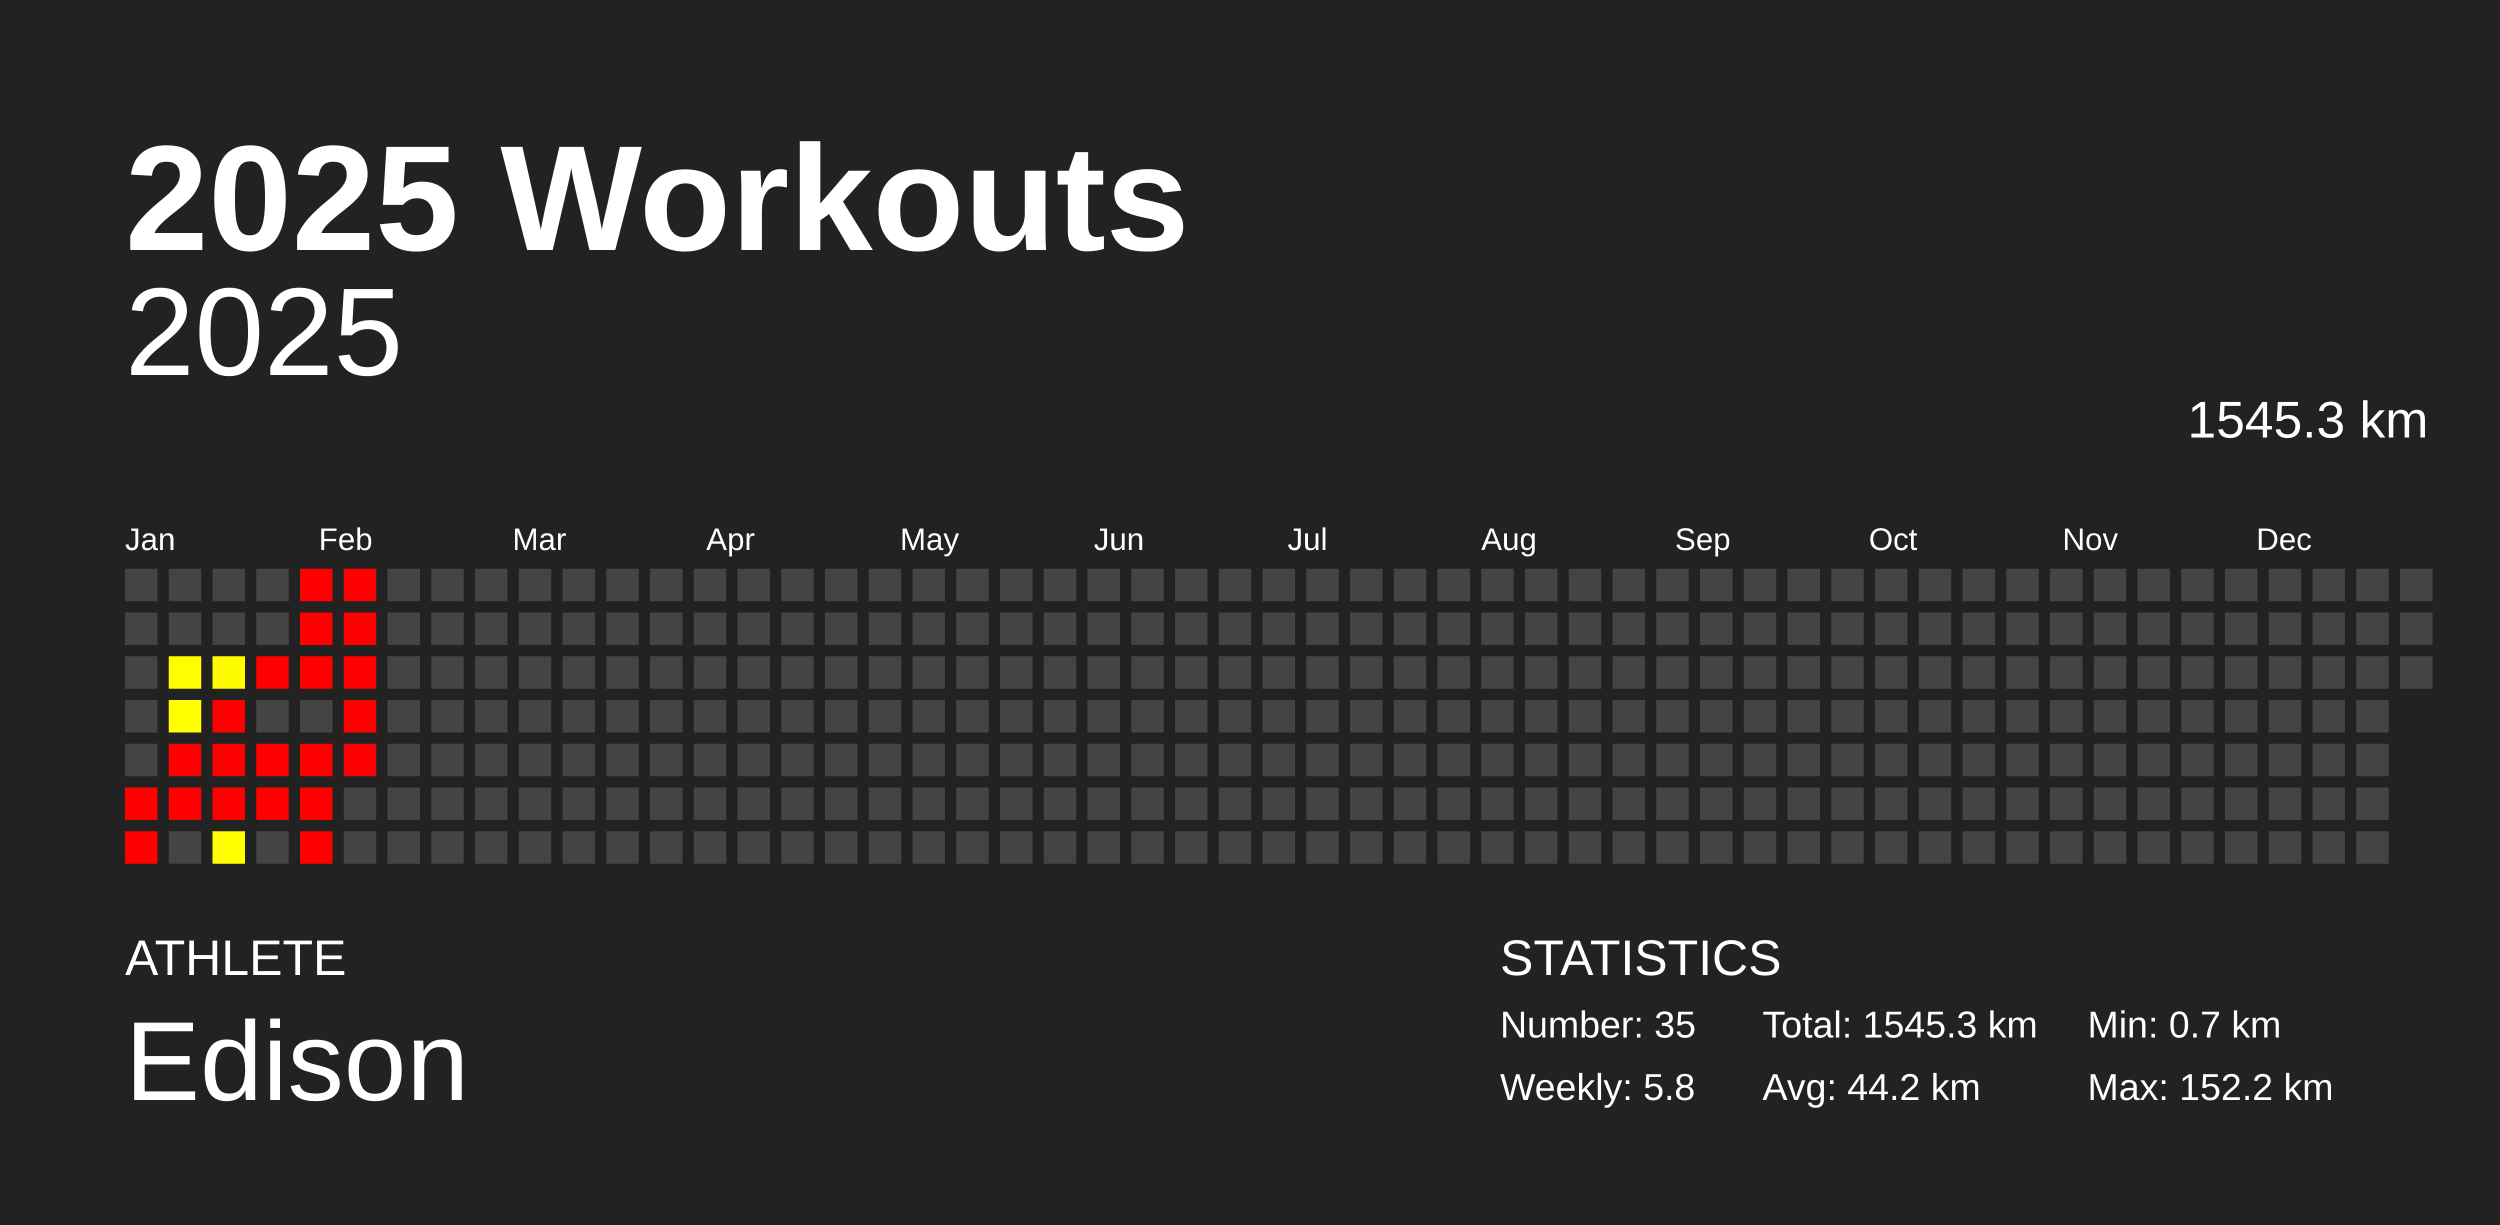
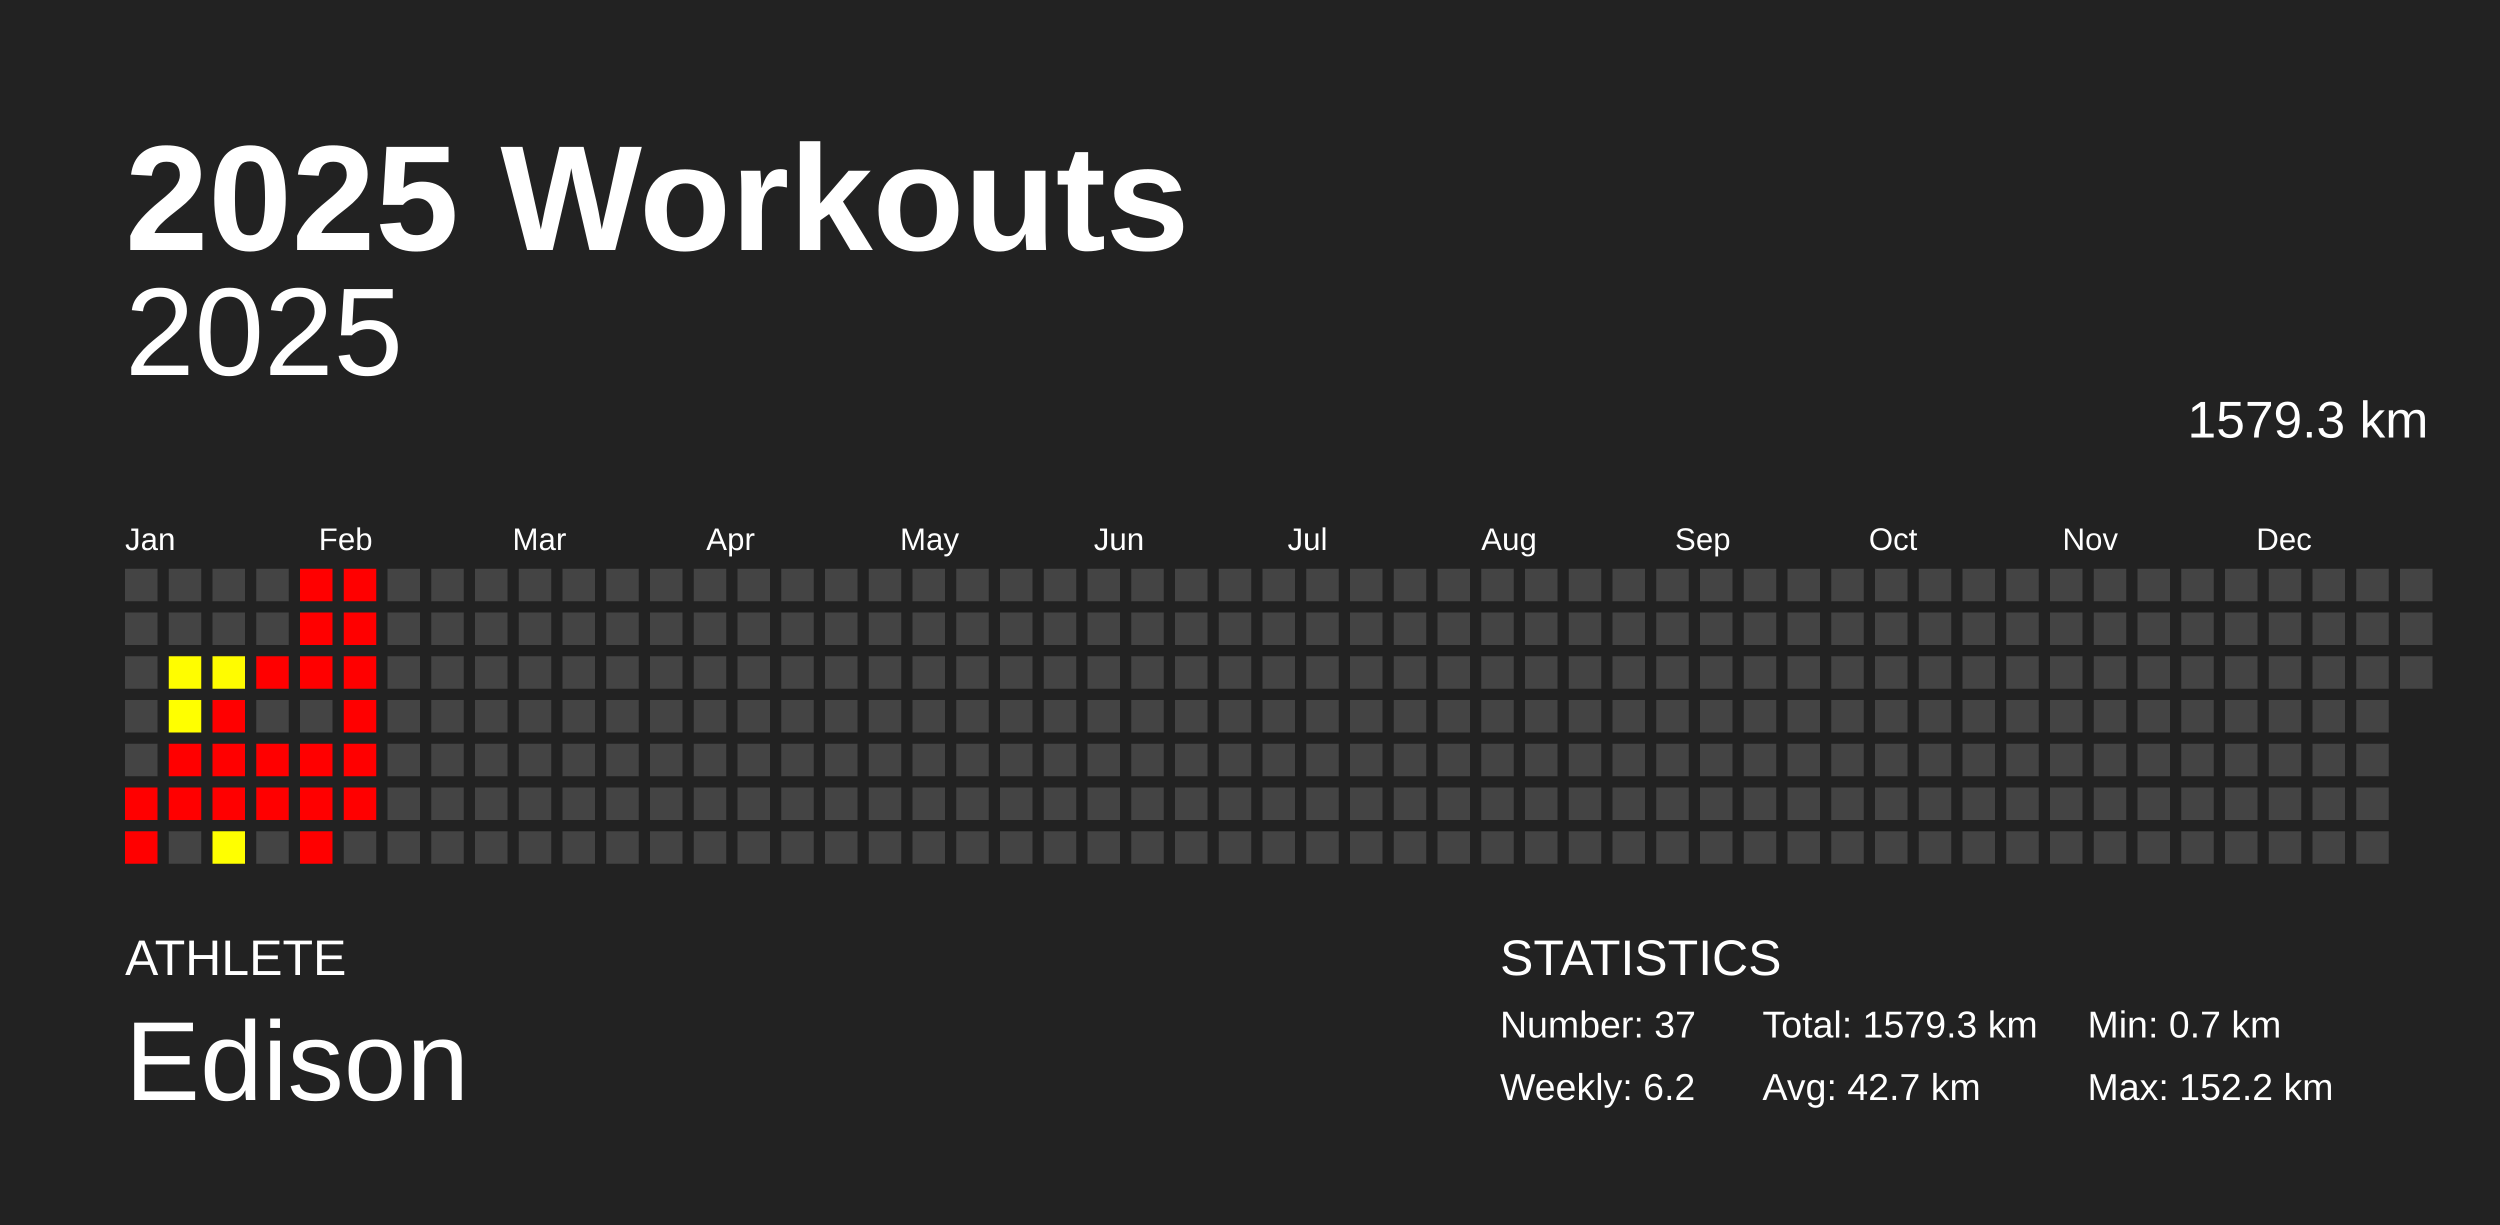
<svg xmlns="http://www.w3.org/2000/svg" baseProfile="full" height="98mm" version="1.1" viewBox="0,0,200,98" width="200mm">
  <defs />
  <rect fill="#222222" height="98" width="200" x="0" y="0" />
  <text fill="#FFFFFF" style="font-size:12px; font-family:Arial; font-weight:bold;" x="10" y="20">2025 Workouts</text>
  <text fill="#FFFFFF" style="font-size:4px; font-family:Arial" x="10" y="78">ATHLETE</text>
  <text fill="#FFFFFF" style="font-size:9px; font-family:Arial" x="10" y="88">Edison</text>
  <text fill="#FFFFFF" style="font-size:4px; font-family:Arial" x="120" y="78">STATISTICS</text>
-   <text fill="#FFFFFF" style="font-size:3px; font-family:Arial" x="120" y="83">Number: 35</text>
-   <text fill="#FFFFFF" style="font-size:3px; font-family:Arial" x="120" y="88">Weekly: 5.8</text>
-   <text fill="#FFFFFF" style="font-size:3px; font-family:Arial" x="141" y="83">Total: 1545.3 km</text>
-   <text fill="#FFFFFF" style="font-size:3px; font-family:Arial" x="141" y="88">Avg: 44.2 km</text>
+   <text fill="#FFFFFF" style="font-size:3px; font-family:Arial" x="120" y="83">Number: 37</text>
+   <text fill="#FFFFFF" style="font-size:3px; font-family:Arial" x="120" y="88">Weekly: 6.2</text>
+   <text fill="#FFFFFF" style="font-size:3px; font-family:Arial" x="141" y="83">Total: 1579.3 km</text>
+   <text fill="#FFFFFF" style="font-size:3px; font-family:Arial" x="141" y="88">Avg: 42.7 km</text>
  <text fill="#FFFFFF" style="font-size:3px; font-family:Arial" x="167" y="83">Min: 0.7 km</text>
  <text fill="#FFFFFF" style="font-size:3px; font-family:Arial" x="167" y="88">Max: 152.2 km</text>
  <text alignment-baseline="hanging" fill="#FFFFFF" style="font-size:10.0px; font-family:Arial;" x="10" y="30">2025</text>
-   <text alignment-baseline="hanging" fill="#FFFFFF" style="font-size:4.125px; font-family:Arial;" x="175" y="35">1545.3 km</text>
+   <text alignment-baseline="hanging" fill="#FFFFFF" style="font-size:4.125px; font-family:Arial;" x="175" y="35">1579.3 km</text>
  <text fill="#FFFFFF" style="font-size:2.5px; font-family:Arial" x="10.0" y="44">Jan</text>
  <text fill="#FFFFFF" style="font-size:2.5px; font-family:Arial" x="25.5" y="44">Feb</text>
  <text fill="#FFFFFF" style="font-size:2.5px; font-family:Arial" x="41.0" y="44">Mar</text>
  <text fill="#FFFFFF" style="font-size:2.5px; font-family:Arial" x="56.5" y="44">Apr</text>
  <text fill="#FFFFFF" style="font-size:2.5px; font-family:Arial" x="72.0" y="44">May</text>
  <text fill="#FFFFFF" style="font-size:2.5px; font-family:Arial" x="87.5" y="44">Jun</text>
  <text fill="#FFFFFF" style="font-size:2.5px; font-family:Arial" x="103.0" y="44">Jul</text>
  <text fill="#FFFFFF" style="font-size:2.5px; font-family:Arial" x="118.5" y="44">Aug</text>
  <text fill="#FFFFFF" style="font-size:2.5px; font-family:Arial" x="134.0" y="44">Sep</text>
  <text fill="#FFFFFF" style="font-size:2.5px; font-family:Arial" x="149.5" y="44">Oct</text>
  <text fill="#FFFFFF" style="font-size:2.5px; font-family:Arial" x="165.0" y="44">Nov</text>
  <text fill="#FFFFFF" style="font-size:2.5px; font-family:Arial" x="180.5" y="44">Dec</text>
  <rect fill="#444444" height="2.6" width="2.6" x="10.0" y="45.5" />
  <rect fill="#444444" height="2.6" width="2.6" x="10.0" y="49.0" />
  <rect fill="#444444" height="2.6" width="2.6" x="10.0" y="52.5" />
  <rect fill="#444444" height="2.6" width="2.6" x="10.0" y="56.0" />
  <rect fill="#444444" height="2.6" width="2.6" x="10.0" y="59.5" />
  <rect fill="red" height="2.6" width="2.6" x="10.0" y="63.0" />
  <rect fill="red" height="2.6" width="2.6" x="10.0" y="66.5" />
  <rect fill="#444444" height="2.6" width="2.6" x="13.5" y="45.5" />
  <rect fill="#444444" height="2.6" width="2.6" x="13.5" y="49.0" />
  <rect fill="#fffd00" height="2.6" width="2.6" x="13.5" y="52.5" />
  <rect fill="#ffff00" height="2.6" width="2.6" x="13.5" y="56.0" />
  <rect fill="red" height="2.6" width="2.6" x="13.5" y="59.5" />
  <rect fill="red" height="2.6" width="2.6" x="13.5" y="63.0" />
  <rect fill="#444444" height="2.6" width="2.6" x="13.5" y="66.5" />
  <rect fill="#444444" height="2.6" width="2.6" x="17.0" y="45.5" />
  <rect fill="#444444" height="2.6" width="2.6" x="17.0" y="49.0" />
  <rect fill="#fffc00" height="2.6" width="2.6" x="17.0" y="52.5" />
  <rect fill="red" height="2.6" width="2.6" x="17.0" y="56.0" />
  <rect fill="red" height="2.6" width="2.6" x="17.0" y="59.5" />
  <rect fill="red" height="2.6" width="2.6" x="17.0" y="63.0" />
  <rect fill="#ffff00" height="2.6" width="2.6" x="17.0" y="66.5" />
  <rect fill="#444444" height="2.6" width="2.6" x="20.5" y="45.5" />
  <rect fill="#444444" height="2.6" width="2.6" x="20.5" y="49.0" />
  <rect fill="red" height="2.6" width="2.6" x="20.5" y="52.5" />
  <rect fill="#444444" height="2.6" width="2.6" x="20.5" y="56.0" />
  <rect fill="red" height="2.6" width="2.6" x="20.5" y="59.5" />
  <rect fill="red" height="2.6" width="2.6" x="20.5" y="63.0" />
  <rect fill="#444444" height="2.6" width="2.6" x="20.5" y="66.5" />
  <rect fill="red" height="2.6" width="2.6" x="24.0" y="45.5" />
  <rect fill="red" height="2.6" width="2.6" x="24.0" y="49.0" />
  <rect fill="red" height="2.6" width="2.6" x="24.0" y="52.5" />
  <rect fill="#444444" height="2.6" width="2.6" x="24.0" y="56.0" />
  <rect fill="red" height="2.6" width="2.6" x="24.0" y="59.5" />
  <rect fill="red" height="2.6" width="2.6" x="24.0" y="63.0" />
  <rect fill="red" height="2.6" width="2.6" x="24.0" y="66.5" />
  <rect fill="red" height="2.6" width="2.6" x="27.5" y="45.5" />
  <rect fill="red" height="2.6" width="2.6" x="27.5" y="49.0" />
  <rect fill="red" height="2.6" width="2.6" x="27.5" y="52.5" />
  <rect fill="red" height="2.6" width="2.6" x="27.5" y="56.0" />
  <rect fill="red" height="2.6" width="2.6" x="27.5" y="59.5" />
-   <rect fill="#444444" height="2.6" width="2.6" x="27.5" y="63.0" />
+   <rect fill="red" height="2.6" width="2.6" x="27.5" y="63.0" />
  <rect fill="#444444" height="2.6" width="2.6" x="27.5" y="66.5" />
  <rect fill="#444444" height="2.6" width="2.6" x="31.0" y="45.5" />
  <rect fill="#444444" height="2.6" width="2.6" x="31.0" y="49.0" />
  <rect fill="#444444" height="2.6" width="2.6" x="31.0" y="52.5" />
  <rect fill="#444444" height="2.6" width="2.6" x="31.0" y="56.0" />
  <rect fill="#444444" height="2.6" width="2.6" x="31.0" y="59.5" />
  <rect fill="#444444" height="2.6" width="2.6" x="31.0" y="63.0" />
  <rect fill="#444444" height="2.6" width="2.6" x="31.0" y="66.5" />
  <rect fill="#444444" height="2.6" width="2.6" x="34.5" y="45.5" />
  <rect fill="#444444" height="2.6" width="2.6" x="34.5" y="49.0" />
  <rect fill="#444444" height="2.6" width="2.6" x="34.5" y="52.5" />
  <rect fill="#444444" height="2.6" width="2.6" x="34.5" y="56.0" />
  <rect fill="#444444" height="2.6" width="2.6" x="34.5" y="59.5" />
  <rect fill="#444444" height="2.6" width="2.6" x="34.5" y="63.0" />
  <rect fill="#444444" height="2.6" width="2.6" x="34.5" y="66.5" />
  <rect fill="#444444" height="2.6" width="2.6" x="38.0" y="45.5" />
  <rect fill="#444444" height="2.6" width="2.6" x="38.0" y="49.0" />
  <rect fill="#444444" height="2.6" width="2.6" x="38.0" y="52.5" />
  <rect fill="#444444" height="2.6" width="2.6" x="38.0" y="56.0" />
  <rect fill="#444444" height="2.6" width="2.6" x="38.0" y="59.5" />
  <rect fill="#444444" height="2.6" width="2.6" x="38.0" y="63.0" />
  <rect fill="#444444" height="2.6" width="2.6" x="38.0" y="66.5" />
  <rect fill="#444444" height="2.6" width="2.6" x="41.5" y="45.5" />
  <rect fill="#444444" height="2.6" width="2.6" x="41.5" y="49.0" />
  <rect fill="#444444" height="2.6" width="2.6" x="41.5" y="52.5" />
  <rect fill="#444444" height="2.6" width="2.6" x="41.5" y="56.0" />
  <rect fill="#444444" height="2.6" width="2.6" x="41.5" y="59.5" />
  <rect fill="#444444" height="2.6" width="2.6" x="41.5" y="63.0" />
  <rect fill="#444444" height="2.6" width="2.6" x="41.5" y="66.5" />
  <rect fill="#444444" height="2.6" width="2.6" x="45.0" y="45.5" />
  <rect fill="#444444" height="2.6" width="2.6" x="45.0" y="49.0" />
  <rect fill="#444444" height="2.6" width="2.6" x="45.0" y="52.5" />
  <rect fill="#444444" height="2.6" width="2.6" x="45.0" y="56.0" />
  <rect fill="#444444" height="2.6" width="2.6" x="45.0" y="59.5" />
  <rect fill="#444444" height="2.6" width="2.6" x="45.0" y="63.0" />
  <rect fill="#444444" height="2.6" width="2.6" x="45.0" y="66.5" />
  <rect fill="#444444" height="2.6" width="2.6" x="48.5" y="45.5" />
  <rect fill="#444444" height="2.6" width="2.6" x="48.5" y="49.0" />
  <rect fill="#444444" height="2.6" width="2.6" x="48.5" y="52.5" />
  <rect fill="#444444" height="2.6" width="2.6" x="48.5" y="56.0" />
  <rect fill="#444444" height="2.6" width="2.6" x="48.5" y="59.5" />
  <rect fill="#444444" height="2.6" width="2.6" x="48.5" y="63.0" />
  <rect fill="#444444" height="2.6" width="2.6" x="48.5" y="66.5" />
  <rect fill="#444444" height="2.6" width="2.6" x="52.0" y="45.5" />
  <rect fill="#444444" height="2.6" width="2.6" x="52.0" y="49.0" />
  <rect fill="#444444" height="2.6" width="2.6" x="52.0" y="52.5" />
  <rect fill="#444444" height="2.6" width="2.6" x="52.0" y="56.0" />
  <rect fill="#444444" height="2.6" width="2.6" x="52.0" y="59.5" />
  <rect fill="#444444" height="2.6" width="2.6" x="52.0" y="63.0" />
  <rect fill="#444444" height="2.6" width="2.6" x="52.0" y="66.5" />
  <rect fill="#444444" height="2.6" width="2.6" x="55.5" y="45.5" />
  <rect fill="#444444" height="2.6" width="2.6" x="55.5" y="49.0" />
  <rect fill="#444444" height="2.6" width="2.6" x="55.5" y="52.5" />
  <rect fill="#444444" height="2.6" width="2.6" x="55.5" y="56.0" />
  <rect fill="#444444" height="2.6" width="2.6" x="55.5" y="59.5" />
  <rect fill="#444444" height="2.6" width="2.6" x="55.5" y="63.0" />
  <rect fill="#444444" height="2.6" width="2.6" x="55.5" y="66.5" />
  <rect fill="#444444" height="2.6" width="2.6" x="59.0" y="45.5" />
  <rect fill="#444444" height="2.6" width="2.6" x="59.0" y="49.0" />
  <rect fill="#444444" height="2.6" width="2.6" x="59.0" y="52.5" />
  <rect fill="#444444" height="2.6" width="2.6" x="59.0" y="56.0" />
  <rect fill="#444444" height="2.6" width="2.6" x="59.0" y="59.5" />
  <rect fill="#444444" height="2.6" width="2.6" x="59.0" y="63.0" />
  <rect fill="#444444" height="2.6" width="2.6" x="59.0" y="66.5" />
  <rect fill="#444444" height="2.6" width="2.6" x="62.5" y="45.5" />
  <rect fill="#444444" height="2.6" width="2.6" x="62.5" y="49.0" />
  <rect fill="#444444" height="2.6" width="2.6" x="62.5" y="52.5" />
  <rect fill="#444444" height="2.6" width="2.6" x="62.5" y="56.0" />
  <rect fill="#444444" height="2.6" width="2.6" x="62.5" y="59.5" />
  <rect fill="#444444" height="2.6" width="2.6" x="62.5" y="63.0" />
  <rect fill="#444444" height="2.6" width="2.6" x="62.5" y="66.5" />
  <rect fill="#444444" height="2.6" width="2.6" x="66.0" y="45.5" />
  <rect fill="#444444" height="2.6" width="2.6" x="66.0" y="49.0" />
  <rect fill="#444444" height="2.6" width="2.6" x="66.0" y="52.5" />
  <rect fill="#444444" height="2.6" width="2.6" x="66.0" y="56.0" />
  <rect fill="#444444" height="2.6" width="2.6" x="66.0" y="59.5" />
  <rect fill="#444444" height="2.6" width="2.6" x="66.0" y="63.0" />
  <rect fill="#444444" height="2.6" width="2.6" x="66.0" y="66.5" />
  <rect fill="#444444" height="2.6" width="2.6" x="69.5" y="45.5" />
  <rect fill="#444444" height="2.6" width="2.6" x="69.5" y="49.0" />
  <rect fill="#444444" height="2.6" width="2.6" x="69.5" y="52.5" />
  <rect fill="#444444" height="2.6" width="2.6" x="69.5" y="56.0" />
  <rect fill="#444444" height="2.6" width="2.6" x="69.5" y="59.5" />
  <rect fill="#444444" height="2.6" width="2.6" x="69.5" y="63.0" />
  <rect fill="#444444" height="2.6" width="2.6" x="69.5" y="66.5" />
  <rect fill="#444444" height="2.6" width="2.6" x="73.0" y="45.5" />
  <rect fill="#444444" height="2.6" width="2.6" x="73.0" y="49.0" />
  <rect fill="#444444" height="2.6" width="2.6" x="73.0" y="52.5" />
  <rect fill="#444444" height="2.6" width="2.6" x="73.0" y="56.0" />
  <rect fill="#444444" height="2.6" width="2.6" x="73.0" y="59.5" />
  <rect fill="#444444" height="2.6" width="2.6" x="73.0" y="63.0" />
  <rect fill="#444444" height="2.6" width="2.6" x="73.0" y="66.5" />
  <rect fill="#444444" height="2.6" width="2.6" x="76.5" y="45.5" />
  <rect fill="#444444" height="2.6" width="2.6" x="76.5" y="49.0" />
  <rect fill="#444444" height="2.6" width="2.6" x="76.5" y="52.5" />
  <rect fill="#444444" height="2.6" width="2.6" x="76.5" y="56.0" />
  <rect fill="#444444" height="2.6" width="2.6" x="76.5" y="59.5" />
  <rect fill="#444444" height="2.6" width="2.6" x="76.5" y="63.0" />
  <rect fill="#444444" height="2.6" width="2.6" x="76.5" y="66.5" />
  <rect fill="#444444" height="2.6" width="2.6" x="80.0" y="45.5" />
  <rect fill="#444444" height="2.6" width="2.6" x="80.0" y="49.0" />
  <rect fill="#444444" height="2.6" width="2.6" x="80.0" y="52.5" />
  <rect fill="#444444" height="2.6" width="2.6" x="80.0" y="56.0" />
  <rect fill="#444444" height="2.6" width="2.6" x="80.0" y="59.5" />
  <rect fill="#444444" height="2.6" width="2.6" x="80.0" y="63.0" />
  <rect fill="#444444" height="2.6" width="2.6" x="80.0" y="66.5" />
  <rect fill="#444444" height="2.6" width="2.6" x="83.5" y="45.5" />
  <rect fill="#444444" height="2.6" width="2.6" x="83.5" y="49.0" />
  <rect fill="#444444" height="2.6" width="2.6" x="83.5" y="52.5" />
  <rect fill="#444444" height="2.6" width="2.6" x="83.5" y="56.0" />
  <rect fill="#444444" height="2.6" width="2.6" x="83.5" y="59.5" />
  <rect fill="#444444" height="2.6" width="2.6" x="83.5" y="63.0" />
  <rect fill="#444444" height="2.6" width="2.6" x="83.5" y="66.5" />
  <rect fill="#444444" height="2.6" width="2.6" x="87.0" y="45.5" />
  <rect fill="#444444" height="2.6" width="2.6" x="87.0" y="49.0" />
  <rect fill="#444444" height="2.6" width="2.6" x="87.0" y="52.5" />
  <rect fill="#444444" height="2.6" width="2.6" x="87.0" y="56.0" />
  <rect fill="#444444" height="2.6" width="2.6" x="87.0" y="59.5" />
  <rect fill="#444444" height="2.6" width="2.6" x="87.0" y="63.0" />
  <rect fill="#444444" height="2.6" width="2.6" x="87.0" y="66.5" />
  <rect fill="#444444" height="2.6" width="2.6" x="90.5" y="45.5" />
  <rect fill="#444444" height="2.6" width="2.6" x="90.5" y="49.0" />
  <rect fill="#444444" height="2.6" width="2.6" x="90.5" y="52.5" />
  <rect fill="#444444" height="2.6" width="2.6" x="90.5" y="56.0" />
  <rect fill="#444444" height="2.6" width="2.6" x="90.5" y="59.5" />
  <rect fill="#444444" height="2.6" width="2.6" x="90.5" y="63.0" />
  <rect fill="#444444" height="2.6" width="2.6" x="90.5" y="66.5" />
  <rect fill="#444444" height="2.6" width="2.6" x="94.0" y="45.5" />
  <rect fill="#444444" height="2.6" width="2.6" x="94.0" y="49.0" />
  <rect fill="#444444" height="2.6" width="2.6" x="94.0" y="52.5" />
  <rect fill="#444444" height="2.6" width="2.6" x="94.0" y="56.0" />
  <rect fill="#444444" height="2.6" width="2.6" x="94.0" y="59.5" />
  <rect fill="#444444" height="2.6" width="2.6" x="94.0" y="63.0" />
  <rect fill="#444444" height="2.6" width="2.6" x="94.0" y="66.5" />
  <rect fill="#444444" height="2.6" width="2.6" x="97.5" y="45.5" />
  <rect fill="#444444" height="2.6" width="2.6" x="97.5" y="49.0" />
  <rect fill="#444444" height="2.6" width="2.6" x="97.5" y="52.5" />
  <rect fill="#444444" height="2.6" width="2.6" x="97.5" y="56.0" />
  <rect fill="#444444" height="2.6" width="2.6" x="97.5" y="59.5" />
  <rect fill="#444444" height="2.6" width="2.6" x="97.5" y="63.0" />
  <rect fill="#444444" height="2.6" width="2.6" x="97.5" y="66.5" />
  <rect fill="#444444" height="2.6" width="2.6" x="101.0" y="45.5" />
  <rect fill="#444444" height="2.6" width="2.6" x="101.0" y="49.0" />
  <rect fill="#444444" height="2.6" width="2.6" x="101.0" y="52.5" />
  <rect fill="#444444" height="2.6" width="2.6" x="101.0" y="56.0" />
  <rect fill="#444444" height="2.6" width="2.6" x="101.0" y="59.5" />
  <rect fill="#444444" height="2.6" width="2.6" x="101.0" y="63.0" />
  <rect fill="#444444" height="2.6" width="2.6" x="101.0" y="66.5" />
  <rect fill="#444444" height="2.6" width="2.6" x="104.5" y="45.5" />
  <rect fill="#444444" height="2.6" width="2.6" x="104.5" y="49.0" />
  <rect fill="#444444" height="2.6" width="2.6" x="104.5" y="52.5" />
  <rect fill="#444444" height="2.6" width="2.6" x="104.5" y="56.0" />
  <rect fill="#444444" height="2.6" width="2.6" x="104.5" y="59.5" />
  <rect fill="#444444" height="2.6" width="2.6" x="104.5" y="63.0" />
  <rect fill="#444444" height="2.6" width="2.6" x="104.5" y="66.5" />
  <rect fill="#444444" height="2.6" width="2.6" x="108.0" y="45.5" />
  <rect fill="#444444" height="2.6" width="2.6" x="108.0" y="49.0" />
  <rect fill="#444444" height="2.6" width="2.6" x="108.0" y="52.5" />
  <rect fill="#444444" height="2.6" width="2.6" x="108.0" y="56.0" />
  <rect fill="#444444" height="2.6" width="2.6" x="108.0" y="59.5" />
  <rect fill="#444444" height="2.6" width="2.6" x="108.0" y="63.0" />
  <rect fill="#444444" height="2.6" width="2.6" x="108.0" y="66.5" />
  <rect fill="#444444" height="2.6" width="2.6" x="111.5" y="45.5" />
  <rect fill="#444444" height="2.6" width="2.6" x="111.5" y="49.0" />
  <rect fill="#444444" height="2.6" width="2.6" x="111.5" y="52.5" />
  <rect fill="#444444" height="2.6" width="2.6" x="111.5" y="56.0" />
  <rect fill="#444444" height="2.6" width="2.6" x="111.5" y="59.5" />
  <rect fill="#444444" height="2.6" width="2.6" x="111.5" y="63.0" />
  <rect fill="#444444" height="2.6" width="2.6" x="111.5" y="66.5" />
  <rect fill="#444444" height="2.6" width="2.6" x="115.0" y="45.5" />
  <rect fill="#444444" height="2.6" width="2.6" x="115.0" y="49.0" />
  <rect fill="#444444" height="2.6" width="2.6" x="115.0" y="52.5" />
  <rect fill="#444444" height="2.6" width="2.6" x="115.0" y="56.0" />
  <rect fill="#444444" height="2.6" width="2.6" x="115.0" y="59.5" />
  <rect fill="#444444" height="2.6" width="2.6" x="115.0" y="63.0" />
  <rect fill="#444444" height="2.6" width="2.6" x="115.0" y="66.5" />
  <rect fill="#444444" height="2.6" width="2.6" x="118.5" y="45.5" />
  <rect fill="#444444" height="2.6" width="2.6" x="118.5" y="49.0" />
  <rect fill="#444444" height="2.6" width="2.6" x="118.5" y="52.5" />
  <rect fill="#444444" height="2.6" width="2.6" x="118.5" y="56.0" />
  <rect fill="#444444" height="2.6" width="2.6" x="118.5" y="59.5" />
  <rect fill="#444444" height="2.6" width="2.6" x="118.5" y="63.0" />
  <rect fill="#444444" height="2.6" width="2.6" x="118.5" y="66.5" />
  <rect fill="#444444" height="2.6" width="2.6" x="122.0" y="45.5" />
  <rect fill="#444444" height="2.6" width="2.6" x="122.0" y="49.0" />
  <rect fill="#444444" height="2.6" width="2.6" x="122.0" y="52.5" />
  <rect fill="#444444" height="2.6" width="2.6" x="122.0" y="56.0" />
  <rect fill="#444444" height="2.6" width="2.6" x="122.0" y="59.5" />
  <rect fill="#444444" height="2.6" width="2.6" x="122.0" y="63.0" />
  <rect fill="#444444" height="2.6" width="2.6" x="122.0" y="66.5" />
  <rect fill="#444444" height="2.6" width="2.6" x="125.5" y="45.5" />
  <rect fill="#444444" height="2.6" width="2.6" x="125.5" y="49.0" />
  <rect fill="#444444" height="2.6" width="2.6" x="125.5" y="52.5" />
  <rect fill="#444444" height="2.6" width="2.6" x="125.5" y="56.0" />
  <rect fill="#444444" height="2.6" width="2.6" x="125.5" y="59.5" />
  <rect fill="#444444" height="2.6" width="2.6" x="125.5" y="63.0" />
  <rect fill="#444444" height="2.6" width="2.6" x="125.5" y="66.5" />
  <rect fill="#444444" height="2.6" width="2.6" x="129.0" y="45.5" />
  <rect fill="#444444" height="2.6" width="2.6" x="129.0" y="49.0" />
  <rect fill="#444444" height="2.6" width="2.6" x="129.0" y="52.5" />
  <rect fill="#444444" height="2.6" width="2.6" x="129.0" y="56.0" />
  <rect fill="#444444" height="2.6" width="2.6" x="129.0" y="59.5" />
  <rect fill="#444444" height="2.6" width="2.6" x="129.0" y="63.0" />
  <rect fill="#444444" height="2.6" width="2.6" x="129.0" y="66.5" />
  <rect fill="#444444" height="2.6" width="2.6" x="132.5" y="45.5" />
  <rect fill="#444444" height="2.6" width="2.6" x="132.5" y="49.0" />
  <rect fill="#444444" height="2.6" width="2.6" x="132.5" y="52.5" />
  <rect fill="#444444" height="2.6" width="2.6" x="132.5" y="56.0" />
  <rect fill="#444444" height="2.6" width="2.6" x="132.5" y="59.5" />
  <rect fill="#444444" height="2.6" width="2.6" x="132.5" y="63.0" />
  <rect fill="#444444" height="2.6" width="2.6" x="132.5" y="66.5" />
  <rect fill="#444444" height="2.6" width="2.6" x="136.0" y="45.5" />
  <rect fill="#444444" height="2.6" width="2.6" x="136.0" y="49.0" />
  <rect fill="#444444" height="2.6" width="2.6" x="136.0" y="52.5" />
  <rect fill="#444444" height="2.6" width="2.6" x="136.0" y="56.0" />
  <rect fill="#444444" height="2.6" width="2.6" x="136.0" y="59.5" />
  <rect fill="#444444" height="2.6" width="2.6" x="136.0" y="63.0" />
  <rect fill="#444444" height="2.6" width="2.6" x="136.0" y="66.5" />
  <rect fill="#444444" height="2.6" width="2.6" x="139.5" y="45.5" />
  <rect fill="#444444" height="2.6" width="2.6" x="139.5" y="49.0" />
  <rect fill="#444444" height="2.6" width="2.6" x="139.5" y="52.5" />
  <rect fill="#444444" height="2.6" width="2.6" x="139.5" y="56.0" />
  <rect fill="#444444" height="2.6" width="2.6" x="139.5" y="59.5" />
  <rect fill="#444444" height="2.6" width="2.6" x="139.5" y="63.0" />
  <rect fill="#444444" height="2.6" width="2.6" x="139.5" y="66.5" />
  <rect fill="#444444" height="2.6" width="2.6" x="143.0" y="45.5" />
  <rect fill="#444444" height="2.6" width="2.6" x="143.0" y="49.0" />
  <rect fill="#444444" height="2.6" width="2.6" x="143.0" y="52.5" />
  <rect fill="#444444" height="2.6" width="2.6" x="143.0" y="56.0" />
  <rect fill="#444444" height="2.6" width="2.6" x="143.0" y="59.5" />
  <rect fill="#444444" height="2.6" width="2.6" x="143.0" y="63.0" />
  <rect fill="#444444" height="2.6" width="2.6" x="143.0" y="66.5" />
  <rect fill="#444444" height="2.6" width="2.6" x="146.5" y="45.5" />
  <rect fill="#444444" height="2.6" width="2.6" x="146.5" y="49.0" />
  <rect fill="#444444" height="2.6" width="2.6" x="146.5" y="52.5" />
  <rect fill="#444444" height="2.6" width="2.6" x="146.5" y="56.0" />
  <rect fill="#444444" height="2.6" width="2.6" x="146.5" y="59.5" />
  <rect fill="#444444" height="2.6" width="2.6" x="146.5" y="63.0" />
  <rect fill="#444444" height="2.6" width="2.6" x="146.5" y="66.5" />
  <rect fill="#444444" height="2.6" width="2.6" x="150.0" y="45.5" />
  <rect fill="#444444" height="2.6" width="2.6" x="150.0" y="49.0" />
  <rect fill="#444444" height="2.6" width="2.6" x="150.0" y="52.5" />
  <rect fill="#444444" height="2.6" width="2.6" x="150.0" y="56.0" />
  <rect fill="#444444" height="2.6" width="2.6" x="150.0" y="59.5" />
  <rect fill="#444444" height="2.6" width="2.6" x="150.0" y="63.0" />
  <rect fill="#444444" height="2.6" width="2.6" x="150.0" y="66.5" />
  <rect fill="#444444" height="2.6" width="2.6" x="153.5" y="45.5" />
  <rect fill="#444444" height="2.6" width="2.6" x="153.5" y="49.0" />
  <rect fill="#444444" height="2.6" width="2.6" x="153.5" y="52.5" />
  <rect fill="#444444" height="2.6" width="2.6" x="153.5" y="56.0" />
  <rect fill="#444444" height="2.6" width="2.6" x="153.5" y="59.5" />
  <rect fill="#444444" height="2.6" width="2.6" x="153.5" y="63.0" />
  <rect fill="#444444" height="2.6" width="2.6" x="153.5" y="66.5" />
  <rect fill="#444444" height="2.6" width="2.6" x="157.0" y="45.5" />
  <rect fill="#444444" height="2.6" width="2.6" x="157.0" y="49.0" />
  <rect fill="#444444" height="2.6" width="2.6" x="157.0" y="52.5" />
  <rect fill="#444444" height="2.6" width="2.6" x="157.0" y="56.0" />
  <rect fill="#444444" height="2.6" width="2.6" x="157.0" y="59.5" />
  <rect fill="#444444" height="2.6" width="2.6" x="157.0" y="63.0" />
  <rect fill="#444444" height="2.6" width="2.6" x="157.0" y="66.5" />
  <rect fill="#444444" height="2.6" width="2.6" x="160.5" y="45.5" />
  <rect fill="#444444" height="2.6" width="2.6" x="160.5" y="49.0" />
  <rect fill="#444444" height="2.6" width="2.6" x="160.5" y="52.5" />
  <rect fill="#444444" height="2.6" width="2.6" x="160.5" y="56.0" />
  <rect fill="#444444" height="2.6" width="2.6" x="160.5" y="59.5" />
  <rect fill="#444444" height="2.6" width="2.6" x="160.5" y="63.0" />
  <rect fill="#444444" height="2.6" width="2.6" x="160.5" y="66.5" />
  <rect fill="#444444" height="2.6" width="2.6" x="164.0" y="45.5" />
  <rect fill="#444444" height="2.6" width="2.6" x="164.0" y="49.0" />
  <rect fill="#444444" height="2.6" width="2.6" x="164.0" y="52.5" />
  <rect fill="#444444" height="2.6" width="2.6" x="164.0" y="56.0" />
  <rect fill="#444444" height="2.6" width="2.6" x="164.0" y="59.5" />
  <rect fill="#444444" height="2.6" width="2.6" x="164.0" y="63.0" />
  <rect fill="#444444" height="2.6" width="2.6" x="164.0" y="66.5" />
  <rect fill="#444444" height="2.6" width="2.6" x="167.5" y="45.5" />
  <rect fill="#444444" height="2.6" width="2.6" x="167.5" y="49.0" />
  <rect fill="#444444" height="2.6" width="2.6" x="167.5" y="52.5" />
  <rect fill="#444444" height="2.6" width="2.6" x="167.5" y="56.0" />
  <rect fill="#444444" height="2.6" width="2.6" x="167.5" y="59.5" />
  <rect fill="#444444" height="2.6" width="2.6" x="167.5" y="63.0" />
  <rect fill="#444444" height="2.6" width="2.6" x="167.5" y="66.5" />
  <rect fill="#444444" height="2.6" width="2.6" x="171.0" y="45.5" />
  <rect fill="#444444" height="2.6" width="2.6" x="171.0" y="49.0" />
  <rect fill="#444444" height="2.6" width="2.6" x="171.0" y="52.5" />
  <rect fill="#444444" height="2.6" width="2.6" x="171.0" y="56.0" />
  <rect fill="#444444" height="2.6" width="2.6" x="171.0" y="59.5" />
  <rect fill="#444444" height="2.6" width="2.6" x="171.0" y="63.0" />
  <rect fill="#444444" height="2.6" width="2.6" x="171.0" y="66.5" />
  <rect fill="#444444" height="2.6" width="2.6" x="174.5" y="45.5" />
  <rect fill="#444444" height="2.6" width="2.6" x="174.5" y="49.0" />
  <rect fill="#444444" height="2.6" width="2.6" x="174.5" y="52.5" />
  <rect fill="#444444" height="2.6" width="2.6" x="174.5" y="56.0" />
  <rect fill="#444444" height="2.6" width="2.6" x="174.5" y="59.5" />
  <rect fill="#444444" height="2.6" width="2.6" x="174.5" y="63.0" />
  <rect fill="#444444" height="2.6" width="2.6" x="174.5" y="66.5" />
  <rect fill="#444444" height="2.6" width="2.6" x="178.0" y="45.5" />
  <rect fill="#444444" height="2.6" width="2.6" x="178.0" y="49.0" />
  <rect fill="#444444" height="2.6" width="2.6" x="178.0" y="52.5" />
  <rect fill="#444444" height="2.6" width="2.6" x="178.0" y="56.0" />
  <rect fill="#444444" height="2.6" width="2.6" x="178.0" y="59.5" />
  <rect fill="#444444" height="2.6" width="2.6" x="178.0" y="63.0" />
  <rect fill="#444444" height="2.6" width="2.6" x="178.0" y="66.5" />
  <rect fill="#444444" height="2.6" width="2.6" x="181.5" y="45.5" />
  <rect fill="#444444" height="2.6" width="2.6" x="181.5" y="49.0" />
  <rect fill="#444444" height="2.6" width="2.6" x="181.5" y="52.5" />
  <rect fill="#444444" height="2.6" width="2.6" x="181.5" y="56.0" />
  <rect fill="#444444" height="2.6" width="2.6" x="181.5" y="59.5" />
  <rect fill="#444444" height="2.6" width="2.6" x="181.5" y="63.0" />
  <rect fill="#444444" height="2.6" width="2.6" x="181.5" y="66.5" />
  <rect fill="#444444" height="2.6" width="2.6" x="185.0" y="45.5" />
  <rect fill="#444444" height="2.6" width="2.6" x="185.0" y="49.0" />
  <rect fill="#444444" height="2.6" width="2.6" x="185.0" y="52.5" />
  <rect fill="#444444" height="2.6" width="2.6" x="185.0" y="56.0" />
  <rect fill="#444444" height="2.6" width="2.6" x="185.0" y="59.5" />
  <rect fill="#444444" height="2.6" width="2.6" x="185.0" y="63.0" />
  <rect fill="#444444" height="2.6" width="2.6" x="185.0" y="66.5" />
  <rect fill="#444444" height="2.6" width="2.6" x="188.5" y="45.5" />
  <rect fill="#444444" height="2.6" width="2.6" x="188.5" y="49.0" />
  <rect fill="#444444" height="2.6" width="2.6" x="188.5" y="52.5" />
  <rect fill="#444444" height="2.6" width="2.6" x="188.5" y="56.0" />
  <rect fill="#444444" height="2.6" width="2.6" x="188.5" y="59.5" />
  <rect fill="#444444" height="2.6" width="2.6" x="188.5" y="63.0" />
  <rect fill="#444444" height="2.6" width="2.6" x="188.5" y="66.5" />
  <rect fill="#444444" height="2.6" width="2.6" x="192.0" y="45.5" />
  <rect fill="#444444" height="2.6" width="2.6" x="192.0" y="49.0" />
  <rect fill="#444444" height="2.6" width="2.6" x="192.0" y="52.5" />
</svg>
